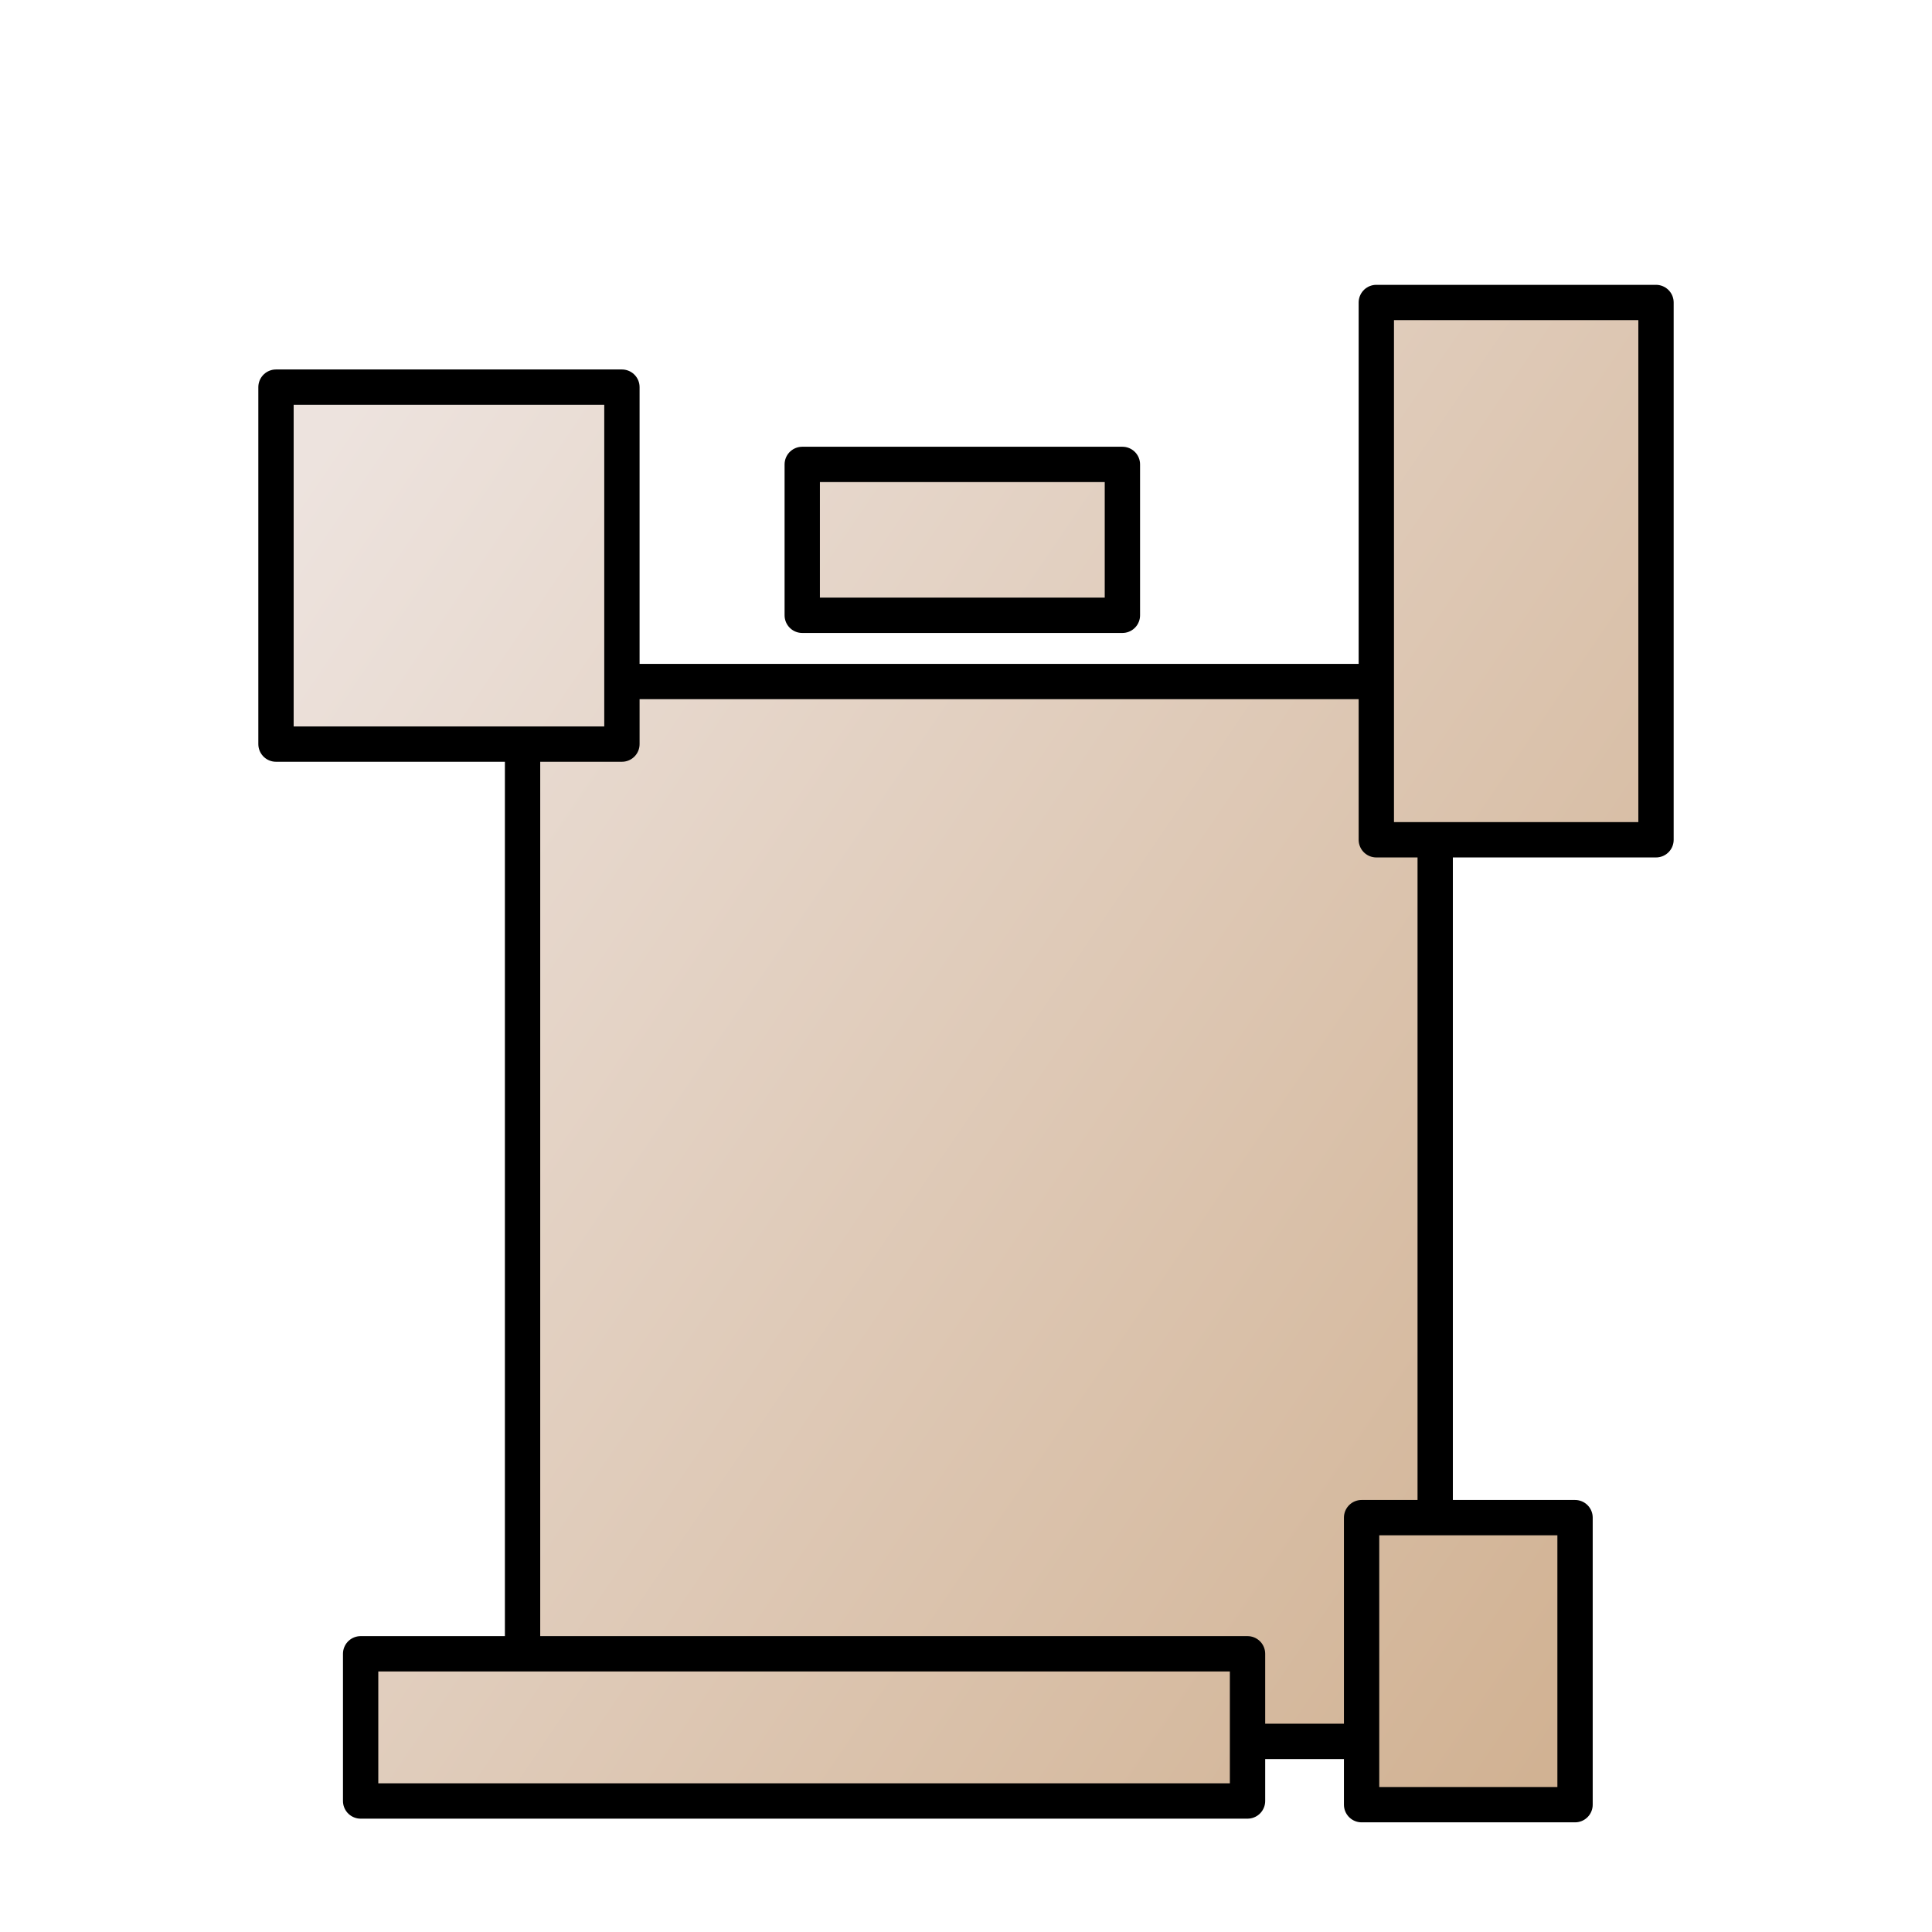
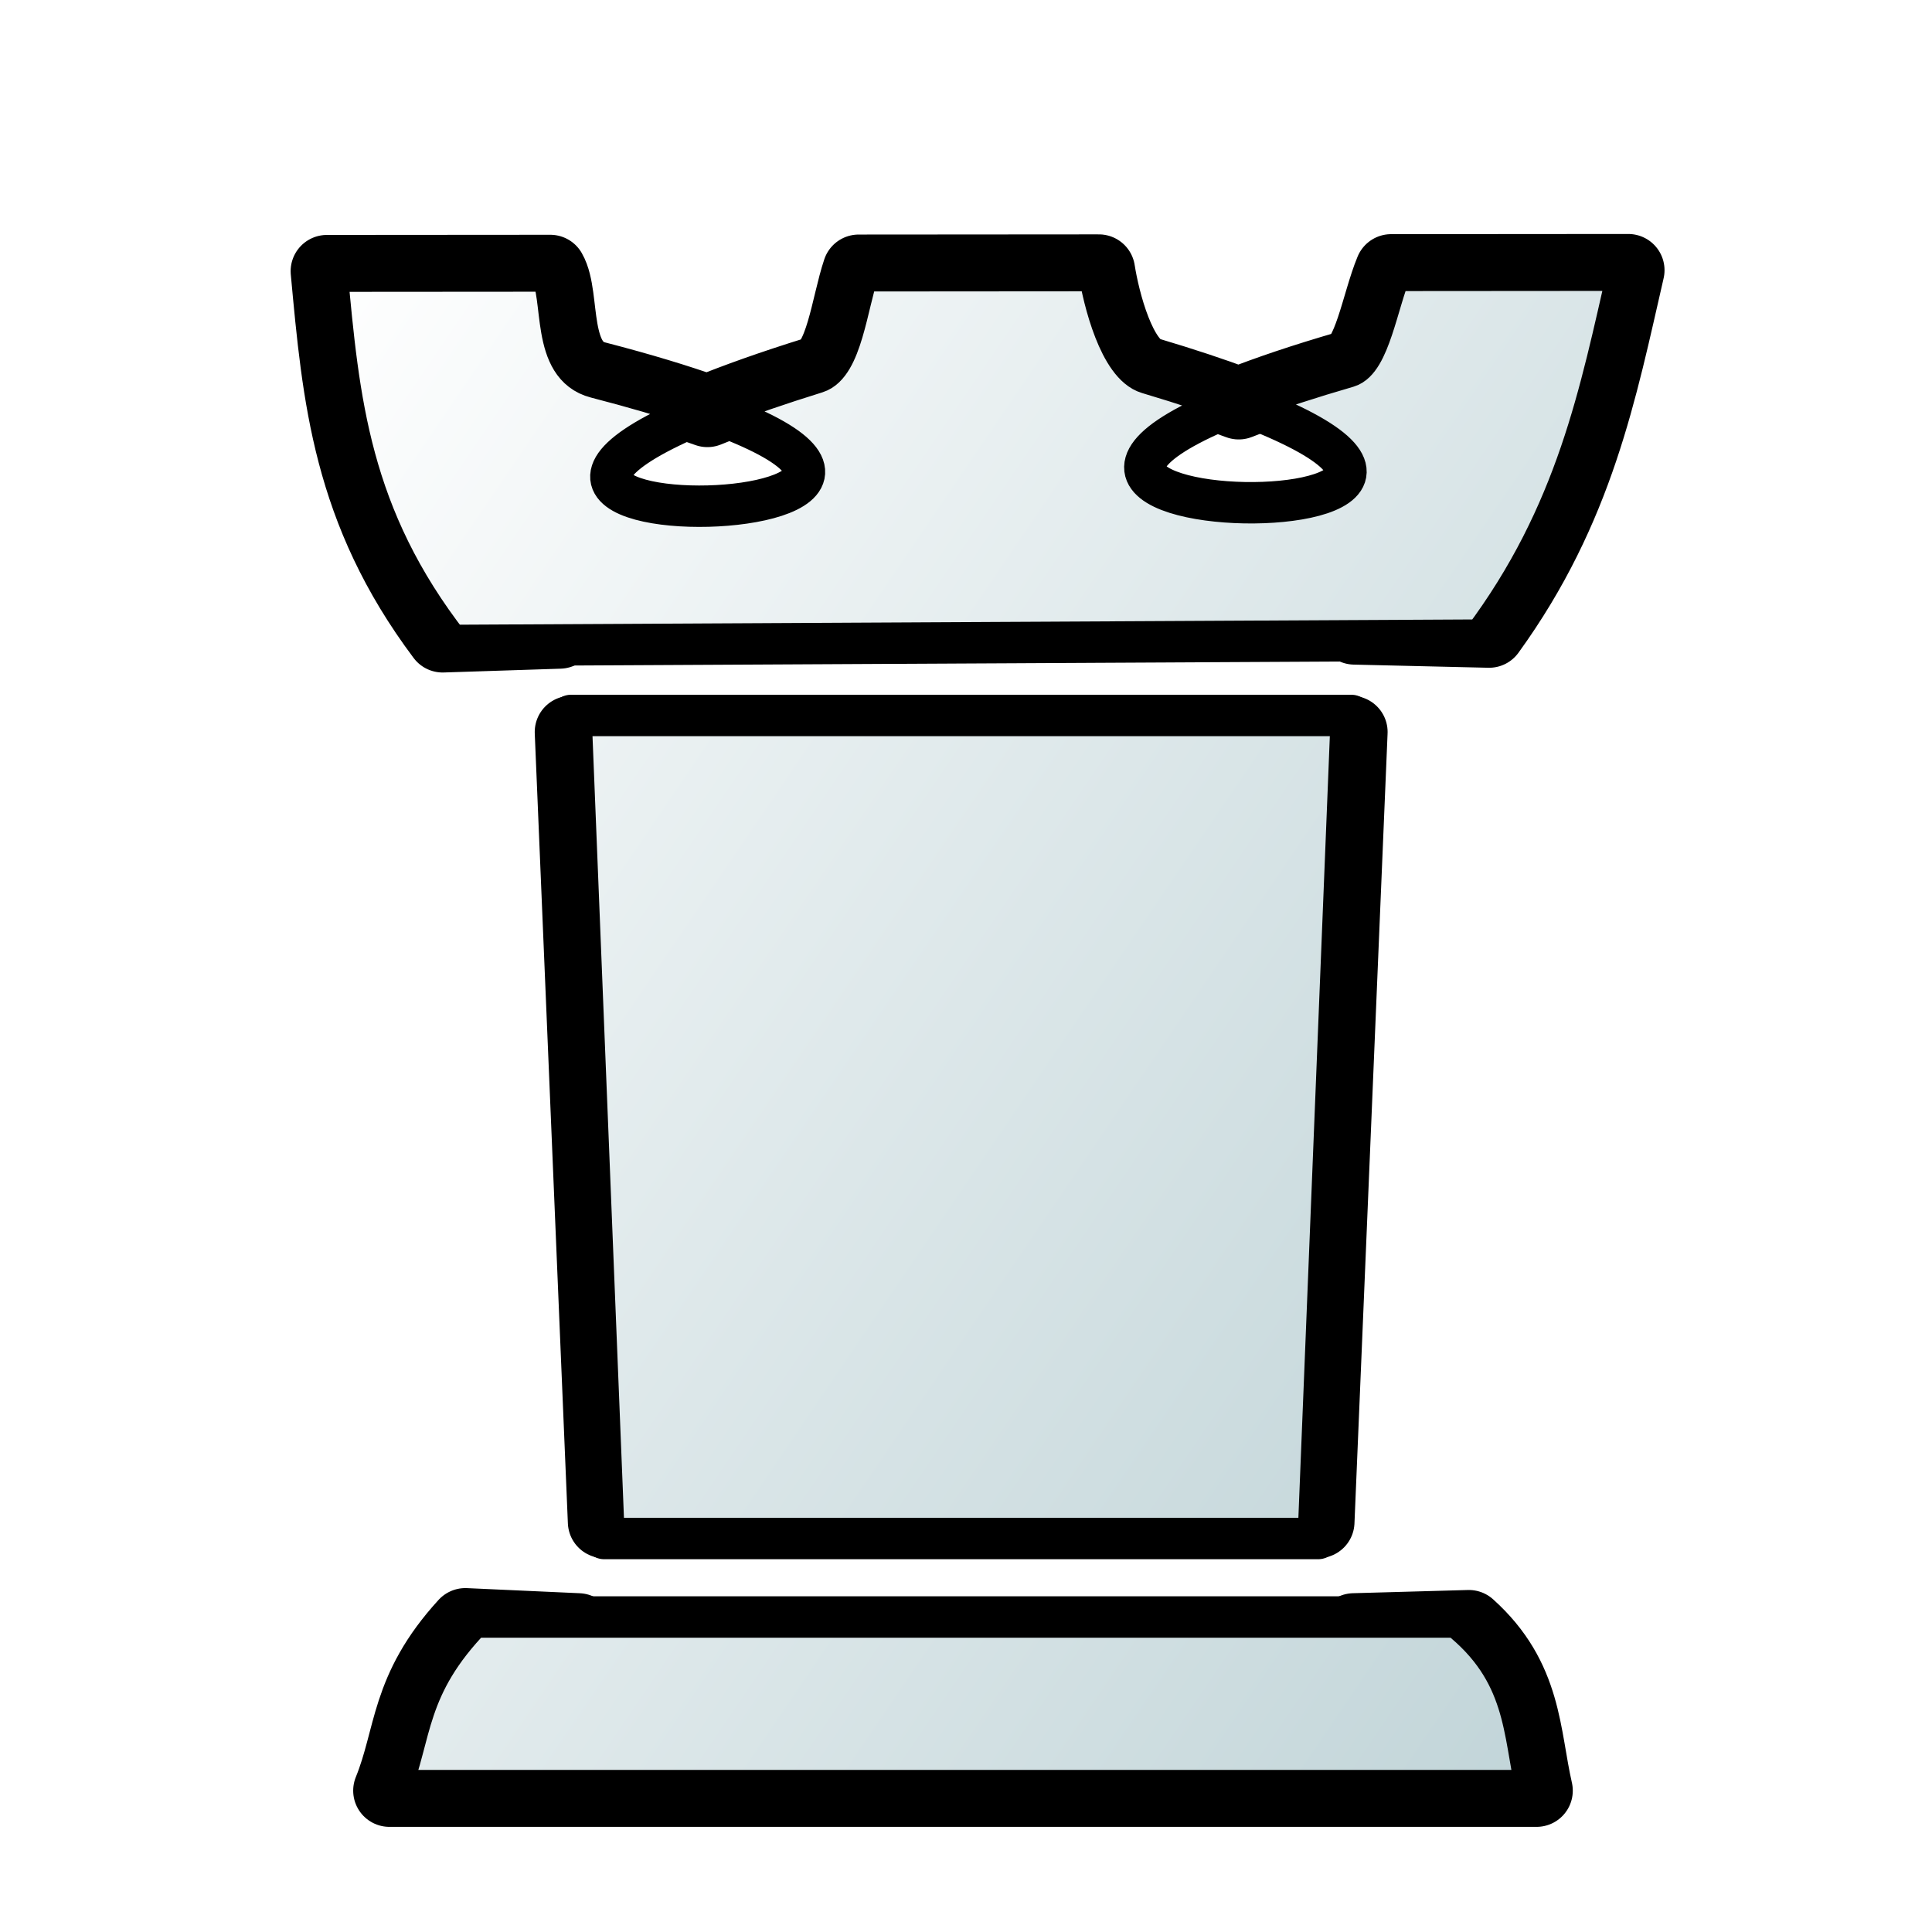
- <svg xmlns="http://www.w3.org/2000/svg" xmlns:xlink="http://www.w3.org/1999/xlink" height="200" width="200">
-   <linearGradient id="b" gradientUnits="userSpaceOnUse" x1="420.278" x2="576.49" y1="265.428" y2="371.561">
-     <stop offset="0" stop-color="#ede3de" />
-     <stop offset="1" stop-color="#d0b090" />
-   </linearGradient>
-   <linearGradient id="c" gradientUnits="userSpaceOnUse" x1="452.267" x2="550.4" xlink:href="#a" y1="325.41" y2="325.41" />
-   <linearGradient id="a">
-     <stop offset="0" />
-     <stop offset="1" />
-   </linearGradient>
-   <linearGradient id="d" gradientUnits="userSpaceOnUse" x1="426.743" x2="466.21" xlink:href="#a" y1="258.552" y2="258.552" />
-   <linearGradient id="e" gradientUnits="userSpaceOnUse" x1="481.219" x2="518.019" xlink:href="#a" y1="255.886" y2="255.886" />
-   <linearGradient id="f" gradientUnits="userSpaceOnUse" x1="540.648" x2="573.257" xlink:href="#a" y1="259.124" y2="259.124" />
-   <linearGradient id="g" gradientUnits="userSpaceOnUse" x1="435.505" x2="530.971" xlink:href="#a" y1="378.819" y2="378.819" />
-   <linearGradient id="h" gradientUnits="userSpaceOnUse" x1="539.124" x2="564.876" xlink:href="#a" y1="371.962" y2="371.962" />
-   <path d="M0 0h200v200H0z" fill="none" />
-   <g fill="url(#b)" fill-rule="evenodd" stroke-linecap="round" stroke-linejoin="round" stroke-width="3.657" transform="translate(-400 -200)">
-     <path d="M454.095 270.552h94.476v109.715h-94.476z" stroke="url(#c)" />
-     <path d="M428.571 240.076h35.81v36.953h-35.81z" stroke="url(#d)" />
-     <path d="M483.048 248.076h33.142v15.62h-33.142z" stroke="url(#e)" />
-     <path d="M542.476 231.314h28.953v55.62h-28.953z" stroke="url(#f)" />
-     <path d="M437.333 371.2h91.81v15.238h-91.81z" stroke="url(#g)" />
-     <path d="M540.952 357.105h22.096v29.714h-22.096z" stroke="url(#h)" />
-   </g>
+ <svg xmlns="http://www.w3.org/2000/svg" xmlns:xlink="http://www.w3.org/1999/xlink" id="rook" width="700pt" height="700pt" version="1.0" viewBox="0 0 933.333 933.333">
+   <style id="style-base">.base{fill-opacity:1;fill-rule:evenodd;stroke-miterlimit:4;stroke-dasharray:none;stroke-linecap:round;stroke-linejoin:round;stroke-opacity:1}.stroke-medium{stroke-width:20}.stroke-color{stroke:#000}</style>
+   <defs id="defs36222">
+     <linearGradient id="fillGradient">
+       <stop id="stop0" offset="0" style="stop-color:white;stop-opacity:1" />
+       <stop id="stop1" offset="1" style="stop-color:#bfd3d7;stop-opacity:1" />
+     </linearGradient>
+     <linearGradient xlink:href="#fillGradient" id="bottom-gradient" x1="88.716" x2="772.142" y1="286.248" y2="750.581" gradientTransform="matrix(1.0782 0 0 1.0782 -3.986 -14.41)" gradientUnits="userSpaceOnUse" />
+     <linearGradient xlink:href="#fillGradient" id="center-gradient" x1="88.716" x2="772.142" y1="286.248" y2="750.581" gradientTransform="matrix(1.0782 0 0 1.0782 -37.986 -89.102)" gradientUnits="userSpaceOnUse" />
+     <linearGradient xlink:href="#fillGradient" id="top-gradient" x1="88.716" x2="772.142" y1="286.248" y2="750.581" gradientTransform="matrix(1.0782 0 0 1.0782 -15.986 -71.102)" gradientUnits="userSpaceOnUse" />
+   </defs>
+   <path id="boundary" d="m654.315 303.569 65.054 1.522c43.135-59.53 53.993-116.965 67.252-174.556l-114.596.086c-6.523 15.694-10.593 43.583-20.996 46.604-21.779 6.324-38.799 12.144-52.607 17.568-12.091-4.516-26.495-9.335-43.834-14.498-13.687-4.076-21.49-35.24-23.725-49.57l-116.056.084c-5.556 16.485-8.341 45.4-20.475 49.175-21.698 6.753-38.726 12.875-52.594 18.516-14.14-5.022-31.546-10.375-53.797-16.137-22.016-5.7-14.889-38.886-22.091-51.443l-107.944.078c5.63 60.878 10.46 115.728 55.924 176.38l56.53-1.84m5.462 48.09 16 381.61m345.022 0 16-381.61M279.35 787.163l-54.555-2.47c-28.96 31.656-25.96 54.006-36.674 80.349h554.18c-6.147-26.851-4.744-54.296-32.707-79.431l-55.586 1.552" class="base stroke-color" style="fill:none;stroke-width:35" />
+   <path id="center" d="m275.822 345.629 16 397.61h345.022l16-397.61z" class="base stroke-color stroke-medium" style="fill:url(#center-gradient)" />
+   <path id="top" d="M157.905 130.999c5.766 62.36 10.697 118.39 59.316 180.815l499.102-2.587c45.68-61.009 56.731-119.768 70.297-178.692l-114.594.086c-6.524 15.694-10.595 43.584-20.997 46.604-292.698 84.994 192.123 88.995-96.44 3.07-13.687-4.076-21.492-35.24-23.726-49.571l-116.057.085c-5.556 16.486-8.341 45.4-20.475 49.176-294.979 91.796 191.18 79.433-106.39 2.379-22.016-5.701-14.888-38.886-22.091-51.444z" class="base stroke-color stroke-medium" style="fill:url(#top-gradient)" />
+   <path id="bottom" d="M228.12 781.161c-32.525 33.548-28.891 56.567-40 83.88H742.3c-6.51-28.445-4.55-57.555-38-83.88z" class="base stroke-color stroke-medium" style="fill:url(#bottom-gradient)" />
</svg>
